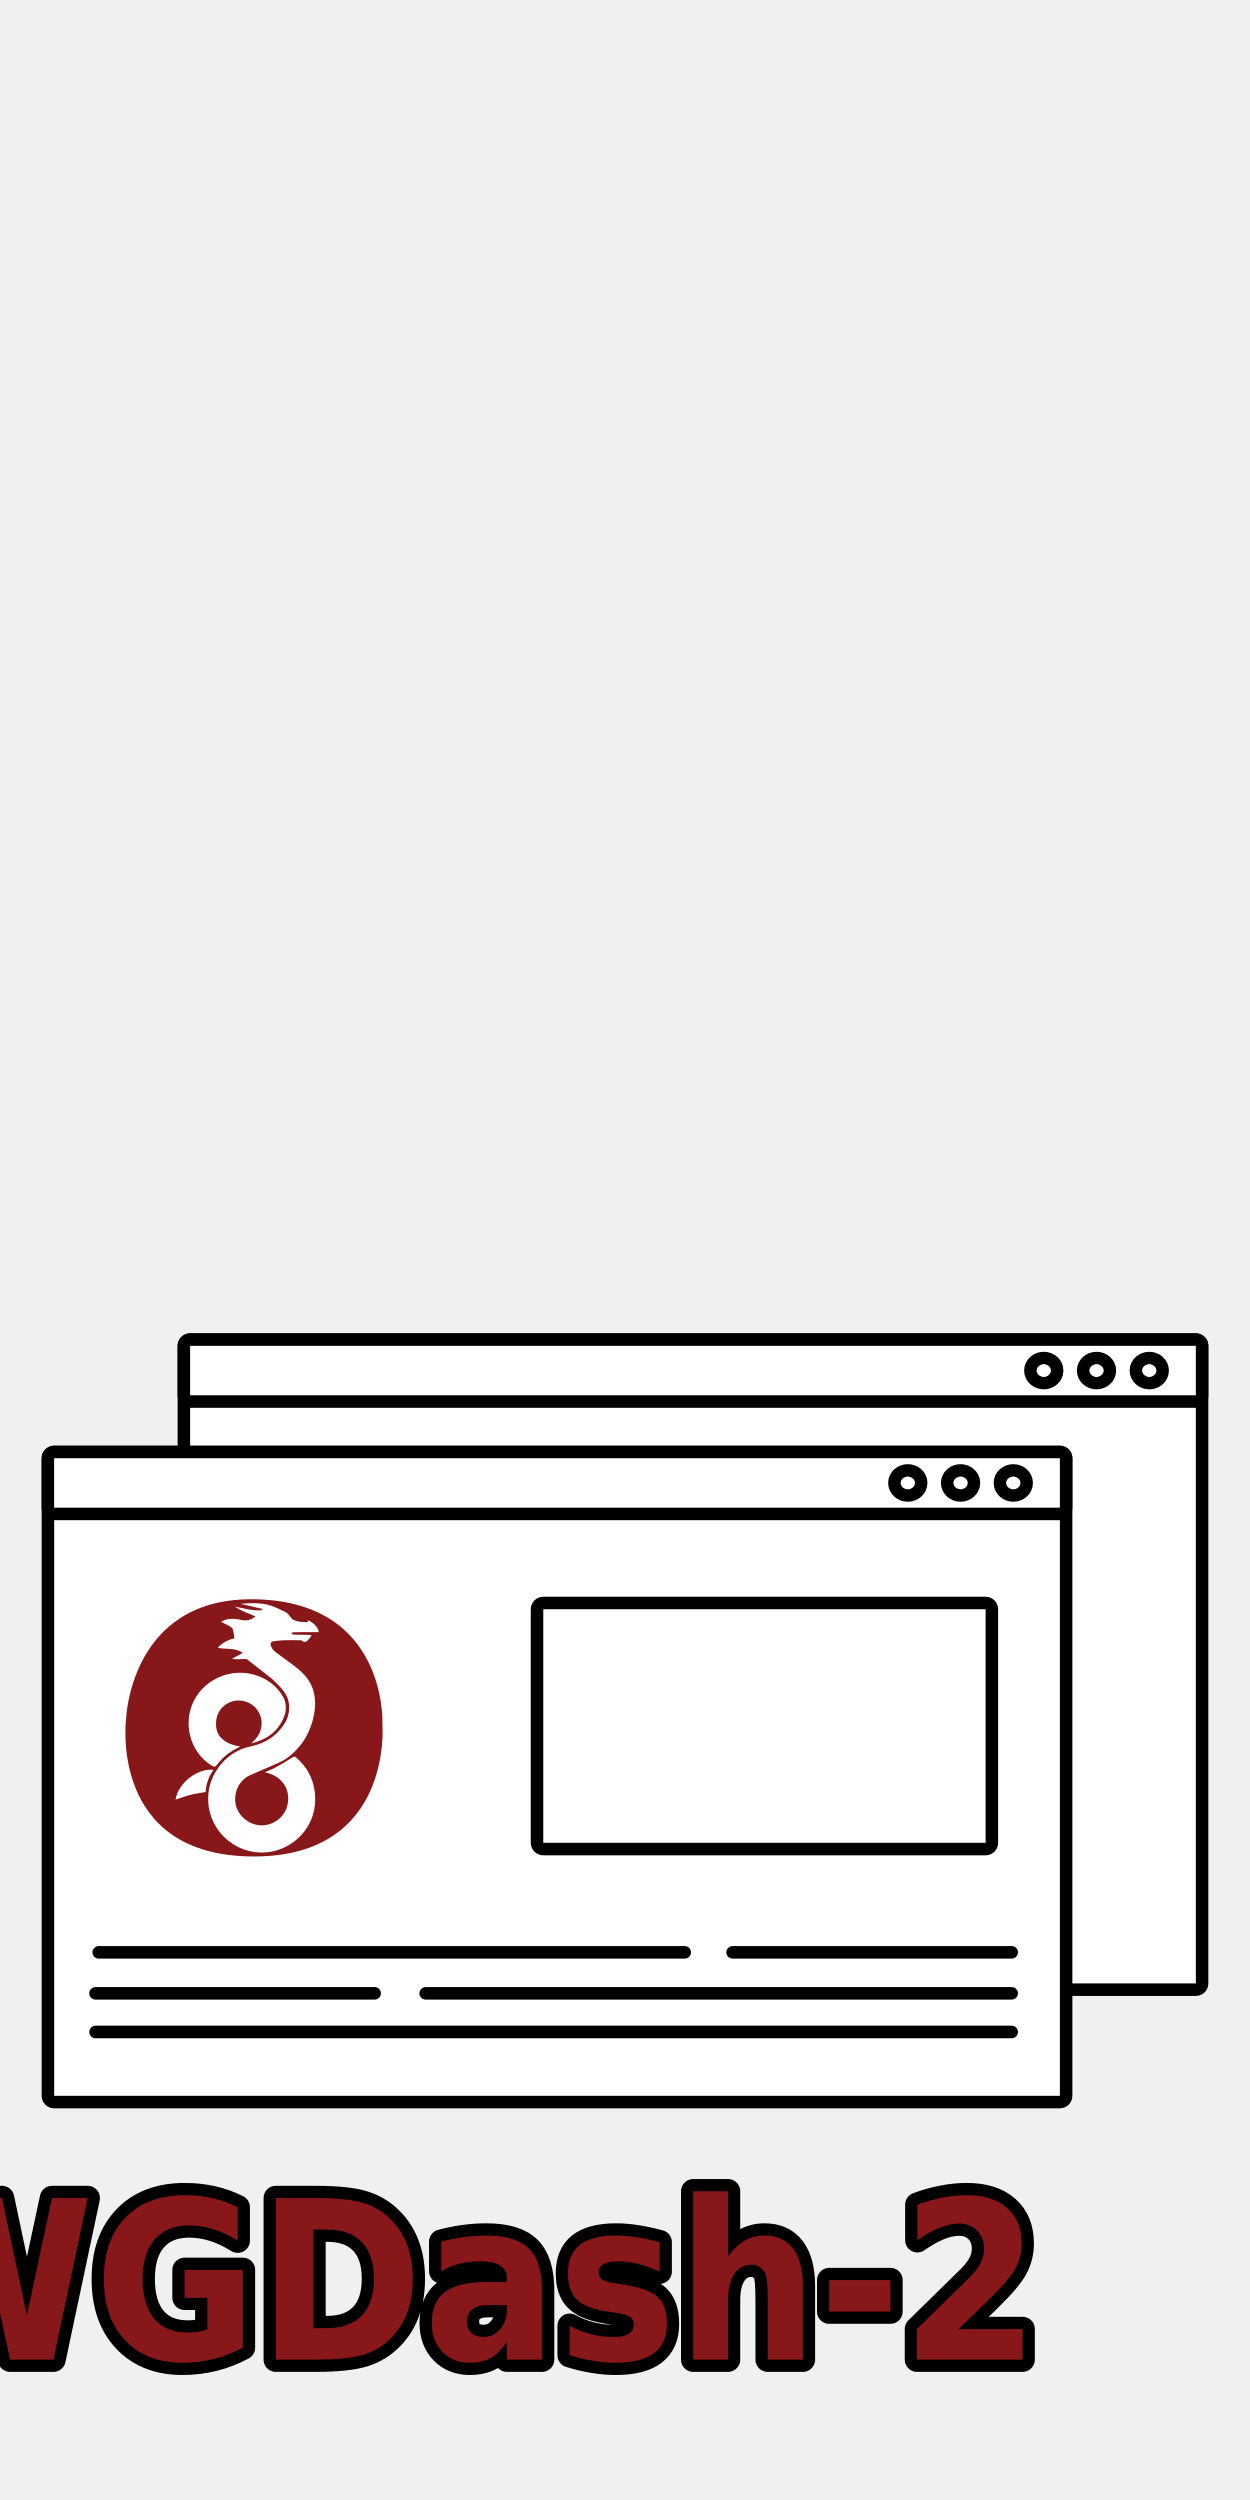
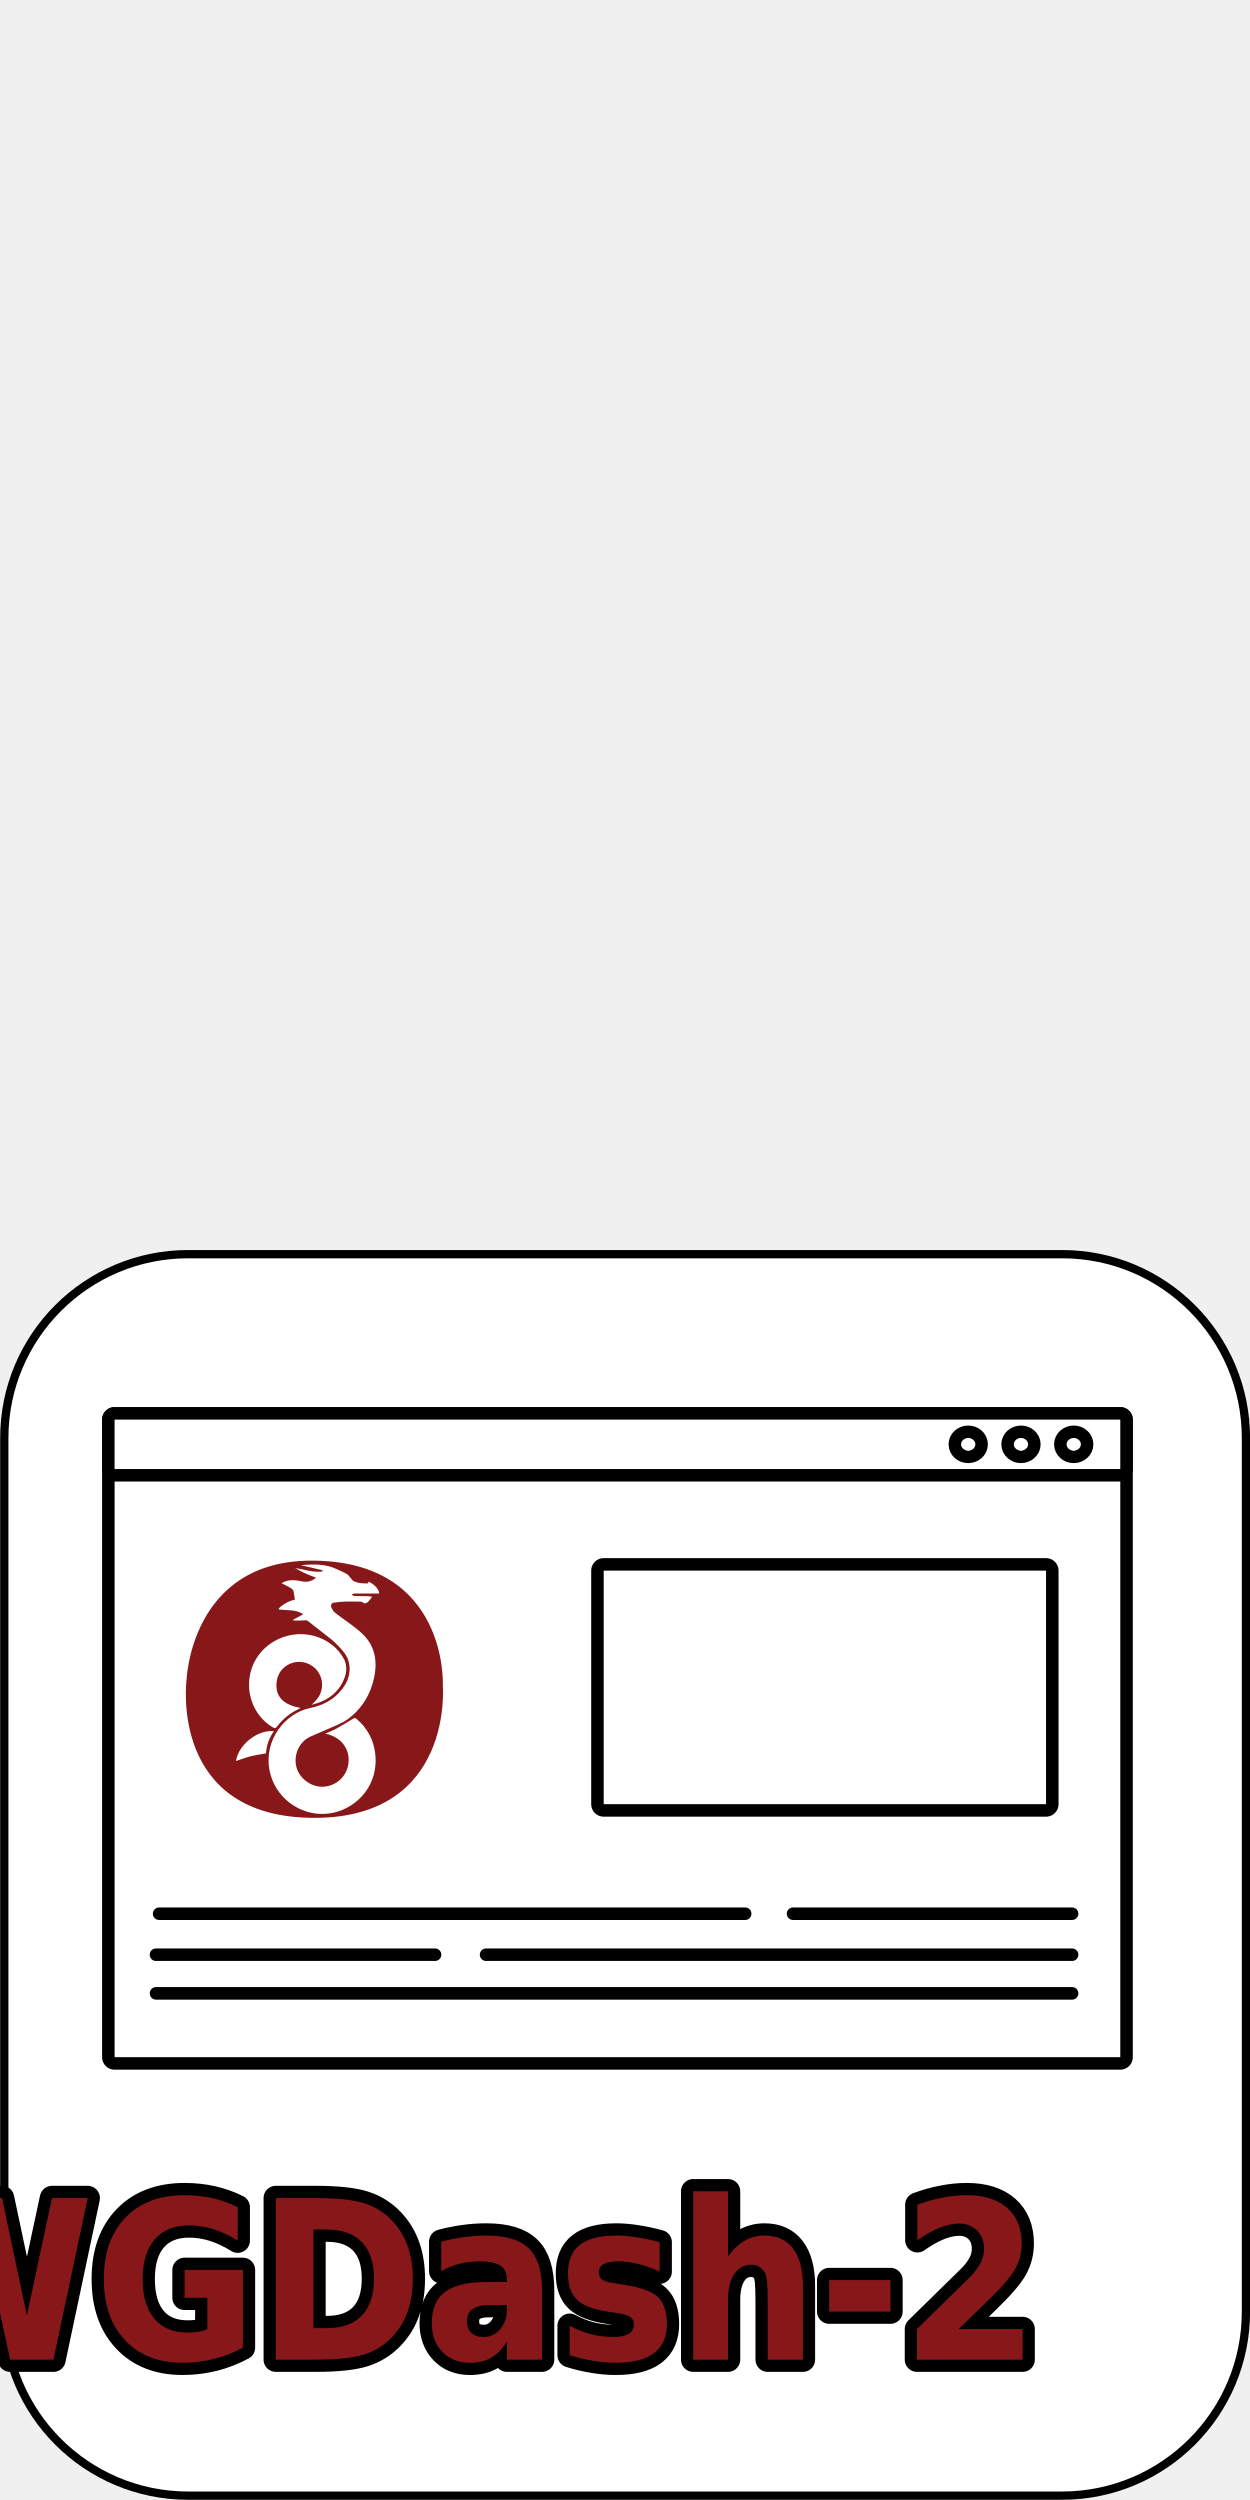
<svg xmlns="http://www.w3.org/2000/svg" width="150mm" height="300mm" viewBox="0 0 150 300" version="1.1" id="svg5" xml:space="preserve">
  <defs id="defs2">
    <style id="style2">.a{fill:#88171a}.b{fill:#231f20}</style>
  </defs>
-   <g id="layer1">
+   <g id="layer2" style="display:none">
    <g id="g6574-1" transform="translate(16.31609,-8.093293)">
      <rect style="fill:#ffffff;fill-opacity:1;stroke:#000000;stroke-width:3;stroke-linejoin:round;stroke-miterlimit:4;stroke-dasharray:none;stroke-opacity:1;paint-order:stroke fill markers" id="rect4463-0" width="120.684" height="76.509" x="6.5" y="169.593" />
      <g id="g6565-5">
        <rect style="fill:#ffffff;fill-opacity:1;stroke:#000000;stroke-width:3;stroke-linejoin:round;stroke-miterlimit:4;stroke-dasharray:none;stroke-opacity:1;paint-order:stroke fill markers" id="rect4463-6-1" width="120.687" height="5.933" x="6.497" y="169.593" />
        <g id="g6558-1">
          <ellipse style="fill:#ffffff;fill-opacity:1;stroke:#000000;stroke-width:3;stroke-linecap:round;stroke-linejoin:round;stroke-miterlimit:4;stroke-dasharray:none;stroke-opacity:1;paint-order:stroke fill markers" id="path6417-0" cx="108.936" cy="172.56" rx="0.858" ry="0.754" />
          <ellipse style="fill:#ffffff;fill-opacity:1;stroke:#000000;stroke-width:3;stroke-linecap:round;stroke-linejoin:round;stroke-miterlimit:4;stroke-dasharray:none;stroke-opacity:1;paint-order:stroke fill markers" id="path6417-8-8" cx="115.266" cy="172.56" rx="0.858" ry="0.754" />
          <ellipse style="fill:#ffffff;fill-opacity:1;stroke:#000000;stroke-width:3;stroke-linecap:round;stroke-linejoin:round;stroke-miterlimit:4;stroke-dasharray:none;stroke-opacity:1;paint-order:stroke fill markers" id="path6417-8-0-5" cx="121.596" cy="172.56" rx="0.858" ry="0.754" />
        </g>
      </g>
    </g>
+   </g>
+   <g id="layer3" style="display:inline">
+     <rect style="fill:#ffffff;fill-rule:evenodd;stroke:#000000;stroke-width:0.992;stroke-linecap:round;stroke-linejoin:round;stroke-miterlimit:4;stroke-dasharray:none;stroke-opacity:1" id="rect74" width="148.996" height="148.978" x="0.515" y="150.5" ry="22.064" />
+   </g>
+   <g id="layer1">
    <text xml:space="preserve" style="font-style:normal;font-variant:normal;font-weight:bold;font-stretch:semi-condensed;font-size:26.599px;font-family:'DejaVu Sans';-inkscape-font-specification:'DejaVu Sans, Bold Semi-Condensed';font-variant-ligatures:normal;font-variant-caps:normal;font-variant-numeric:normal;font-variant-east-asian:normal;text-align:center;text-anchor:middle;fill:#88171a;fill-opacity:1;stroke:#000000;stroke-width:2.937;stroke-linejoin:round;stroke-dasharray:none;stroke-opacity:1;paint-order:stroke fill markers" x="75.645" y="283.155" id="text1342-5">
      <tspan id="tspan1340-4" style="font-style:normal;font-variant:normal;font-weight:bold;font-stretch:semi-condensed;font-size:26.599px;font-family:'DejaVu Sans';-inkscape-font-specification:'DejaVu Sans, Bold Semi-Condensed';font-variant-ligatures:normal;font-variant-caps:normal;font-variant-numeric:normal;font-variant-east-asian:normal;fill:#88171a;fill-opacity:1;stroke:#000000;stroke-width:2.937;stroke-dasharray:none;stroke-opacity:1;paint-order:stroke fill markers" x="75.645" y="283.155">WGDash-2</tspan>
    </text>
-     <g id="g8186" transform="translate(4.6900619e-6,5.394156)">
+     <g id="g8186" transform="translate(7.251087,0.7591666)">
      <g id="g6574">
        <rect style="fill:#ffffff;fill-opacity:1;stroke:#000000;stroke-width:3;stroke-linejoin:round;stroke-miterlimit:4;stroke-dasharray:none;stroke-opacity:1;paint-order:stroke fill markers" id="rect4463" width="120.684" height="76.509" x="6.5" y="169.593" />
        <g id="g6565">
          <rect style="fill:#ffffff;fill-opacity:1;stroke:#000000;stroke-width:3;stroke-linejoin:round;stroke-miterlimit:4;stroke-dasharray:none;stroke-opacity:1;paint-order:stroke fill markers" id="rect4463-6" width="120.687" height="5.933" x="6.497" y="169.593" />
          <g id="g6558">
            <ellipse style="fill:#ffffff;fill-opacity:1;stroke:#000000;stroke-width:3;stroke-linecap:round;stroke-linejoin:round;stroke-miterlimit:4;stroke-dasharray:none;stroke-opacity:1;paint-order:stroke fill markers" id="path6417" cx="108.936" cy="172.56" rx="0.858" ry="0.754" />
            <ellipse style="fill:#ffffff;fill-opacity:1;stroke:#000000;stroke-width:3;stroke-linecap:round;stroke-linejoin:round;stroke-miterlimit:4;stroke-dasharray:none;stroke-opacity:1;paint-order:stroke fill markers" id="path6417-8" cx="115.266" cy="172.56" rx="0.858" ry="0.754" />
            <ellipse style="fill:#ffffff;fill-opacity:1;stroke:#000000;stroke-width:3;stroke-linecap:round;stroke-linejoin:round;stroke-miterlimit:4;stroke-dasharray:none;stroke-opacity:1;paint-order:stroke fill markers" id="path6417-8-0" cx="121.596" cy="172.56" rx="0.858" ry="0.754" />
          </g>
        </g>
      </g>
      <path id="path80-8" d="m 45.888,201.493 c 0,0 0.714,-14.976 -15.746,-14.976 -14.556,0 -15.011,14.366 -15.011,14.366 0,0 -2.141,16.5 15.347,16.5 16.773,0 15.41,-15.89 15.41,-15.89 z m -20.351,-5.233 c 3.088,-1.889 7.034,-0.735 8.512,2.107 0.28,0.538 0.316,1.367 0.138,1.932 -0.613,1.95 -2.059,3.044 -4.045,3.509 0.585,-0.501 1.051,-1.069 1.2,-1.855 a 2.716,2.716 0 0 0 -0.467,-2.156 2.753,2.753 0 0 0 -3.17,-0.966 c -1.222,0.464 -1.892,1.58 -1.771,2.951 0.112,1.274 1.079,2.099 2.887,2.413 -0.27,0.143 -0.478,0.248 -0.682,0.362 A 6.576,6.576 0 0 0 26.026,206.395 c -0.184,0.248 -0.31,0.268 -0.589,0.097 -3.636,-2.223 -3.87,-7.803 0.101,-10.232 z m -2.721,13.738 c -0.584,0.148 -1.15,0.368 -1.747,0.564 0.292,-1.97 2.599,-3.785 4.551,-3.578 a 5.029,5.029 0 0 0 -0.951,2.664 c -0.648,0.119 -1.259,0.2 -1.853,0.35 z m 12.428,-19.238 c 0.577,0.02 1.155,0.011 1.733,0.026 a 2.989,2.989 0 0 1 0.429,0.06 4.178,4.178 0 0 1 -0.436,0.559 c -0.206,0.192 -0.44,0.38 -0.737,0.088 -0.072,-0.07 -0.241,-0.054 -0.365,-0.056 -0.574,-0.007 -1.149,-0.026 -1.723,-0.004 a 10.704,10.704 0 0 0 -1.484,0.152 c -0.092,0.016 -0.229,0.322 -0.187,0.435 0.1,0.266 0.245,0.559 0.461,0.729 0.796,0.629 1.643,1.193 2.443,1.817 0.777,0.607 1.501,1.271 1.942,2.187 0.575,1.192 0.591,2.443 0.344,3.699 -0.414,2.097 -1.475,3.834 -3.193,5.095 -0.692,0.508 -1.549,0.797 -2.342,1.162 -0.697,0.321 -1.415,0.598 -2.114,0.916 -1.26,0.573 -1.968,1.941 -1.76,3.363 0.191,1.305 1.336,2.394 2.648,2.619 1.573,0.27 3.197,-0.753 3.582,-2.352 0.433,-1.798 -0.544,-3.404 -2.373,-3.89 -0.081,-0.02 -0.161,-0.042 -0.329,-0.085 0.489,-0.218 0.912,-0.374 1.302,-0.589 q 1.021,-0.562 2.004,-1.19 c 0.193,-0.123 0.297,-0.123 0.462,0.018 1.258,1.088 2.008,2.44 2.219,4.099 0.348,2.745 -0.951,5.267 -3.403,6.56 -3.792,2 -8.433,-0.276 -9.271,-4.481 -0.718,-3.601 1.824,-6.868 4.883,-7.499 1.316,-0.271 2.519,-0.819 3.454,-1.832 0.603,-0.654 0.896,-1.215 0.996,-1.468 a 4.071,4.071 0 0 0 0.28,-1.489 3.484,3.484 0 0 0 -0.305,-1.276 c -0.319,-0.728 -1.543,-1.886 -1.846,-2.13 l -2.881,-2.255 c -0.102,-0.084 -0.216,-0.078 -0.464,-0.061 -0.294,0.02 -1.047,0.062 -1.372,-0.023 0.263,-0.199 0.979,-0.488 1.286,-0.721 -0.934,-0.631 -1.999,-0.403 -2.978,-0.591 0.226,-0.421 1.346,-1.069 1.983,-1.141 a 9.418,9.418 0 0 0 -0.174,-1.058 c -0.039,-0.143 -0.199,-0.282 -0.338,-0.364 -0.338,-0.198 -0.697,-0.362 -1.085,-0.559 a 2.257,2.257 0 0 1 1.166,-0.361 4.354,4.354 0 0 1 1.167,0.114 c 0.694,0.158 1.247,0.055 1.799,-0.416 -0.434,-0.175 -0.869,-0.335 -1.29,-0.524 a 12.659,12.659 0 0 1 -1.212,-0.634 c 1.093,0.152 2.15,0.562 3.267,0.412 l 0.029,-0.152 -2.596,-0.604 c 1.547,-0.142 2.988,-0.165 4.352,0.499 0.384,0.187 0.786,0.342 1.153,0.555 0.179,0.104 0.3,0.309 0.448,0.469 0.117,0.127 0.211,0.297 0.355,0.373 0.545,0.29 1.146,0.301 1.757,0.287 l 0.013,-0.205 c 0.616,0.192 1.308,0.902 1.307,1.42 -0.997,0 -1.993,-0.004 -2.989,0.004 -0.106,7.6e-4 -0.212,0.079 -0.318,0.121 0.101,0.059 0.2,0.165 0.303,0.168 z" class="a" style="fill:#88171a;stroke-width:0.103" />
      <rect style="fill:#ffffff;fill-opacity:1;stroke:#000000;stroke-width:3;stroke-linejoin:round;stroke-dasharray:none;stroke-opacity:1;paint-order:stroke fill markers" id="rect1252-1" width="53.081" height="28.026" x="65.193" y="187.716" />
      <g id="g8168">
        <path style="fill:#ffffff;fill-opacity:1;stroke:#000000;stroke-width:1.5;stroke-linecap:round;stroke-linejoin:round;stroke-miterlimit:4;stroke-dasharray:none;stroke-opacity:1;paint-order:stroke fill markers" d="M 11.84,228.887 H 82.169" id="path5380" />
        <path style="fill:#ffffff;fill-opacity:1;stroke:#000000;stroke-width:1.5;stroke-linecap:round;stroke-linejoin:round;stroke-miterlimit:4;stroke-dasharray:none;stroke-opacity:1;paint-order:stroke fill markers" d="M 51.076,233.806 H 121.403" id="path5380-9" />
        <path style="fill:#ffffff;fill-opacity:1;stroke:#000000;stroke-width:1.508;stroke-linecap:round;stroke-linejoin:round;stroke-miterlimit:4;stroke-dasharray:none;stroke-opacity:1;paint-order:stroke fill markers" d="M 11.471,238.444 H 121.399" id="path5380-9-3" />
        <path style="fill:#ffffff;fill-opacity:1;stroke:#000000;stroke-width:1.5;stroke-linecap:round;stroke-linejoin:round;stroke-miterlimit:4;stroke-dasharray:none;stroke-opacity:1;paint-order:stroke fill markers" d="M 87.911,228.887 H 121.404" id="path5380-2" />
        <path style="fill:#ffffff;fill-opacity:1;stroke:#000000;stroke-width:1.5;stroke-linecap:round;stroke-linejoin:round;stroke-miterlimit:4;stroke-dasharray:none;stroke-opacity:1;paint-order:stroke fill markers" d="m 11.463,233.806 h 33.493" id="path5380-2-8" />
      </g>
    </g>
  </g>
</svg>
